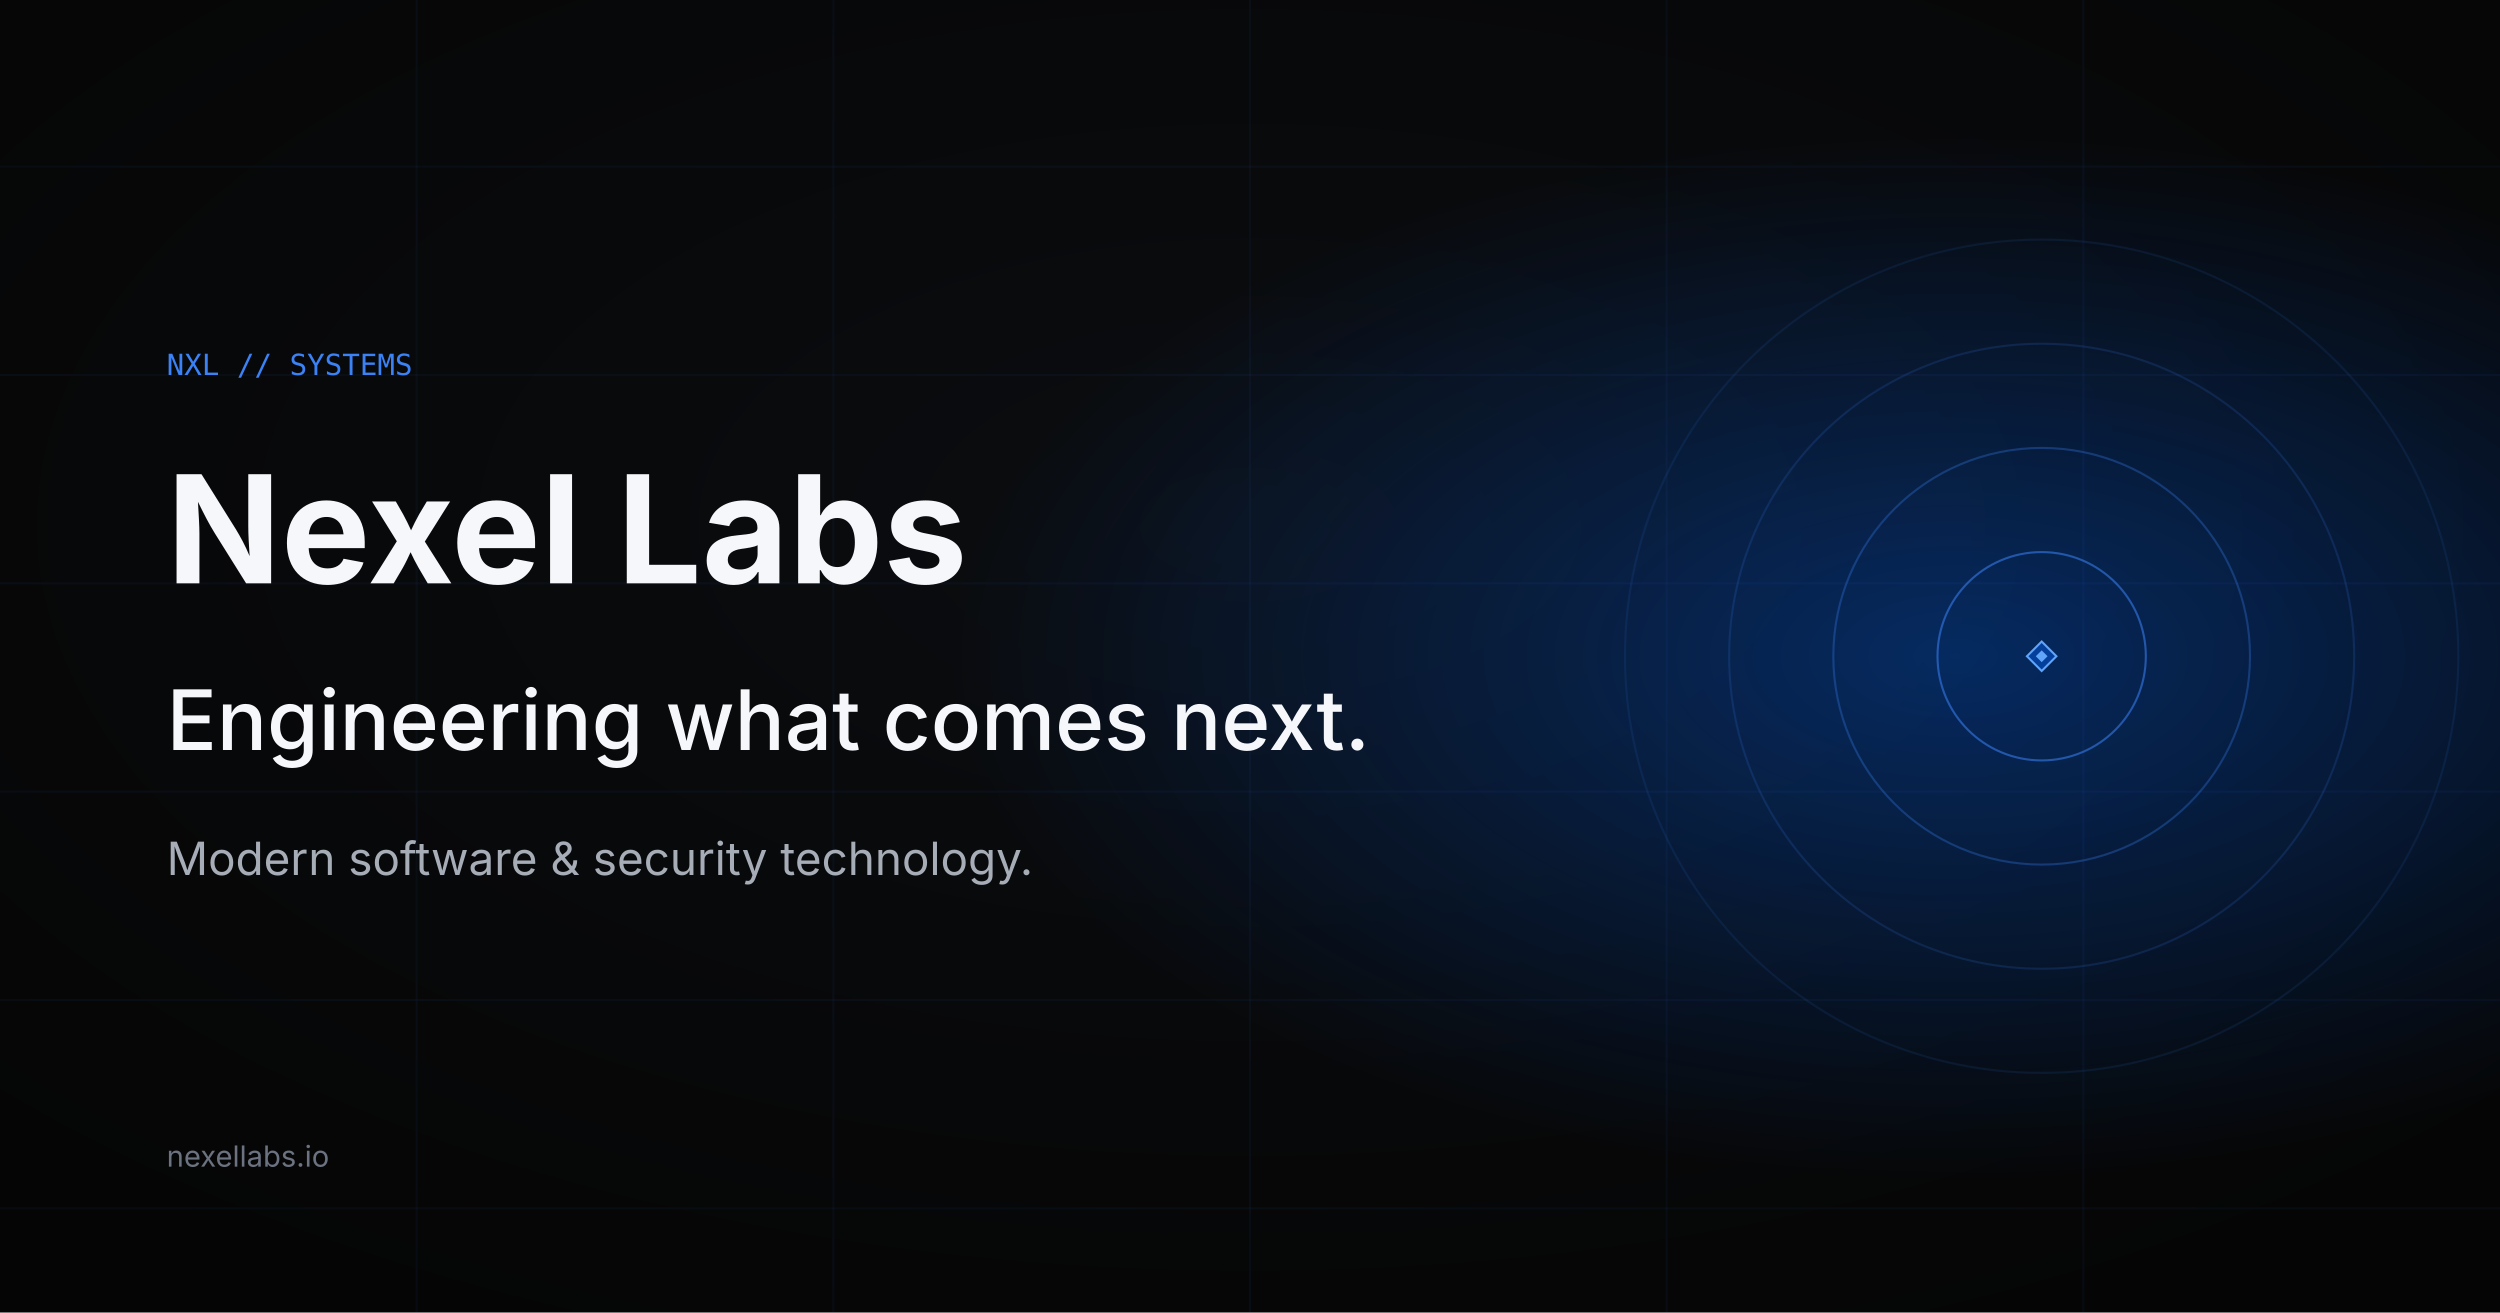
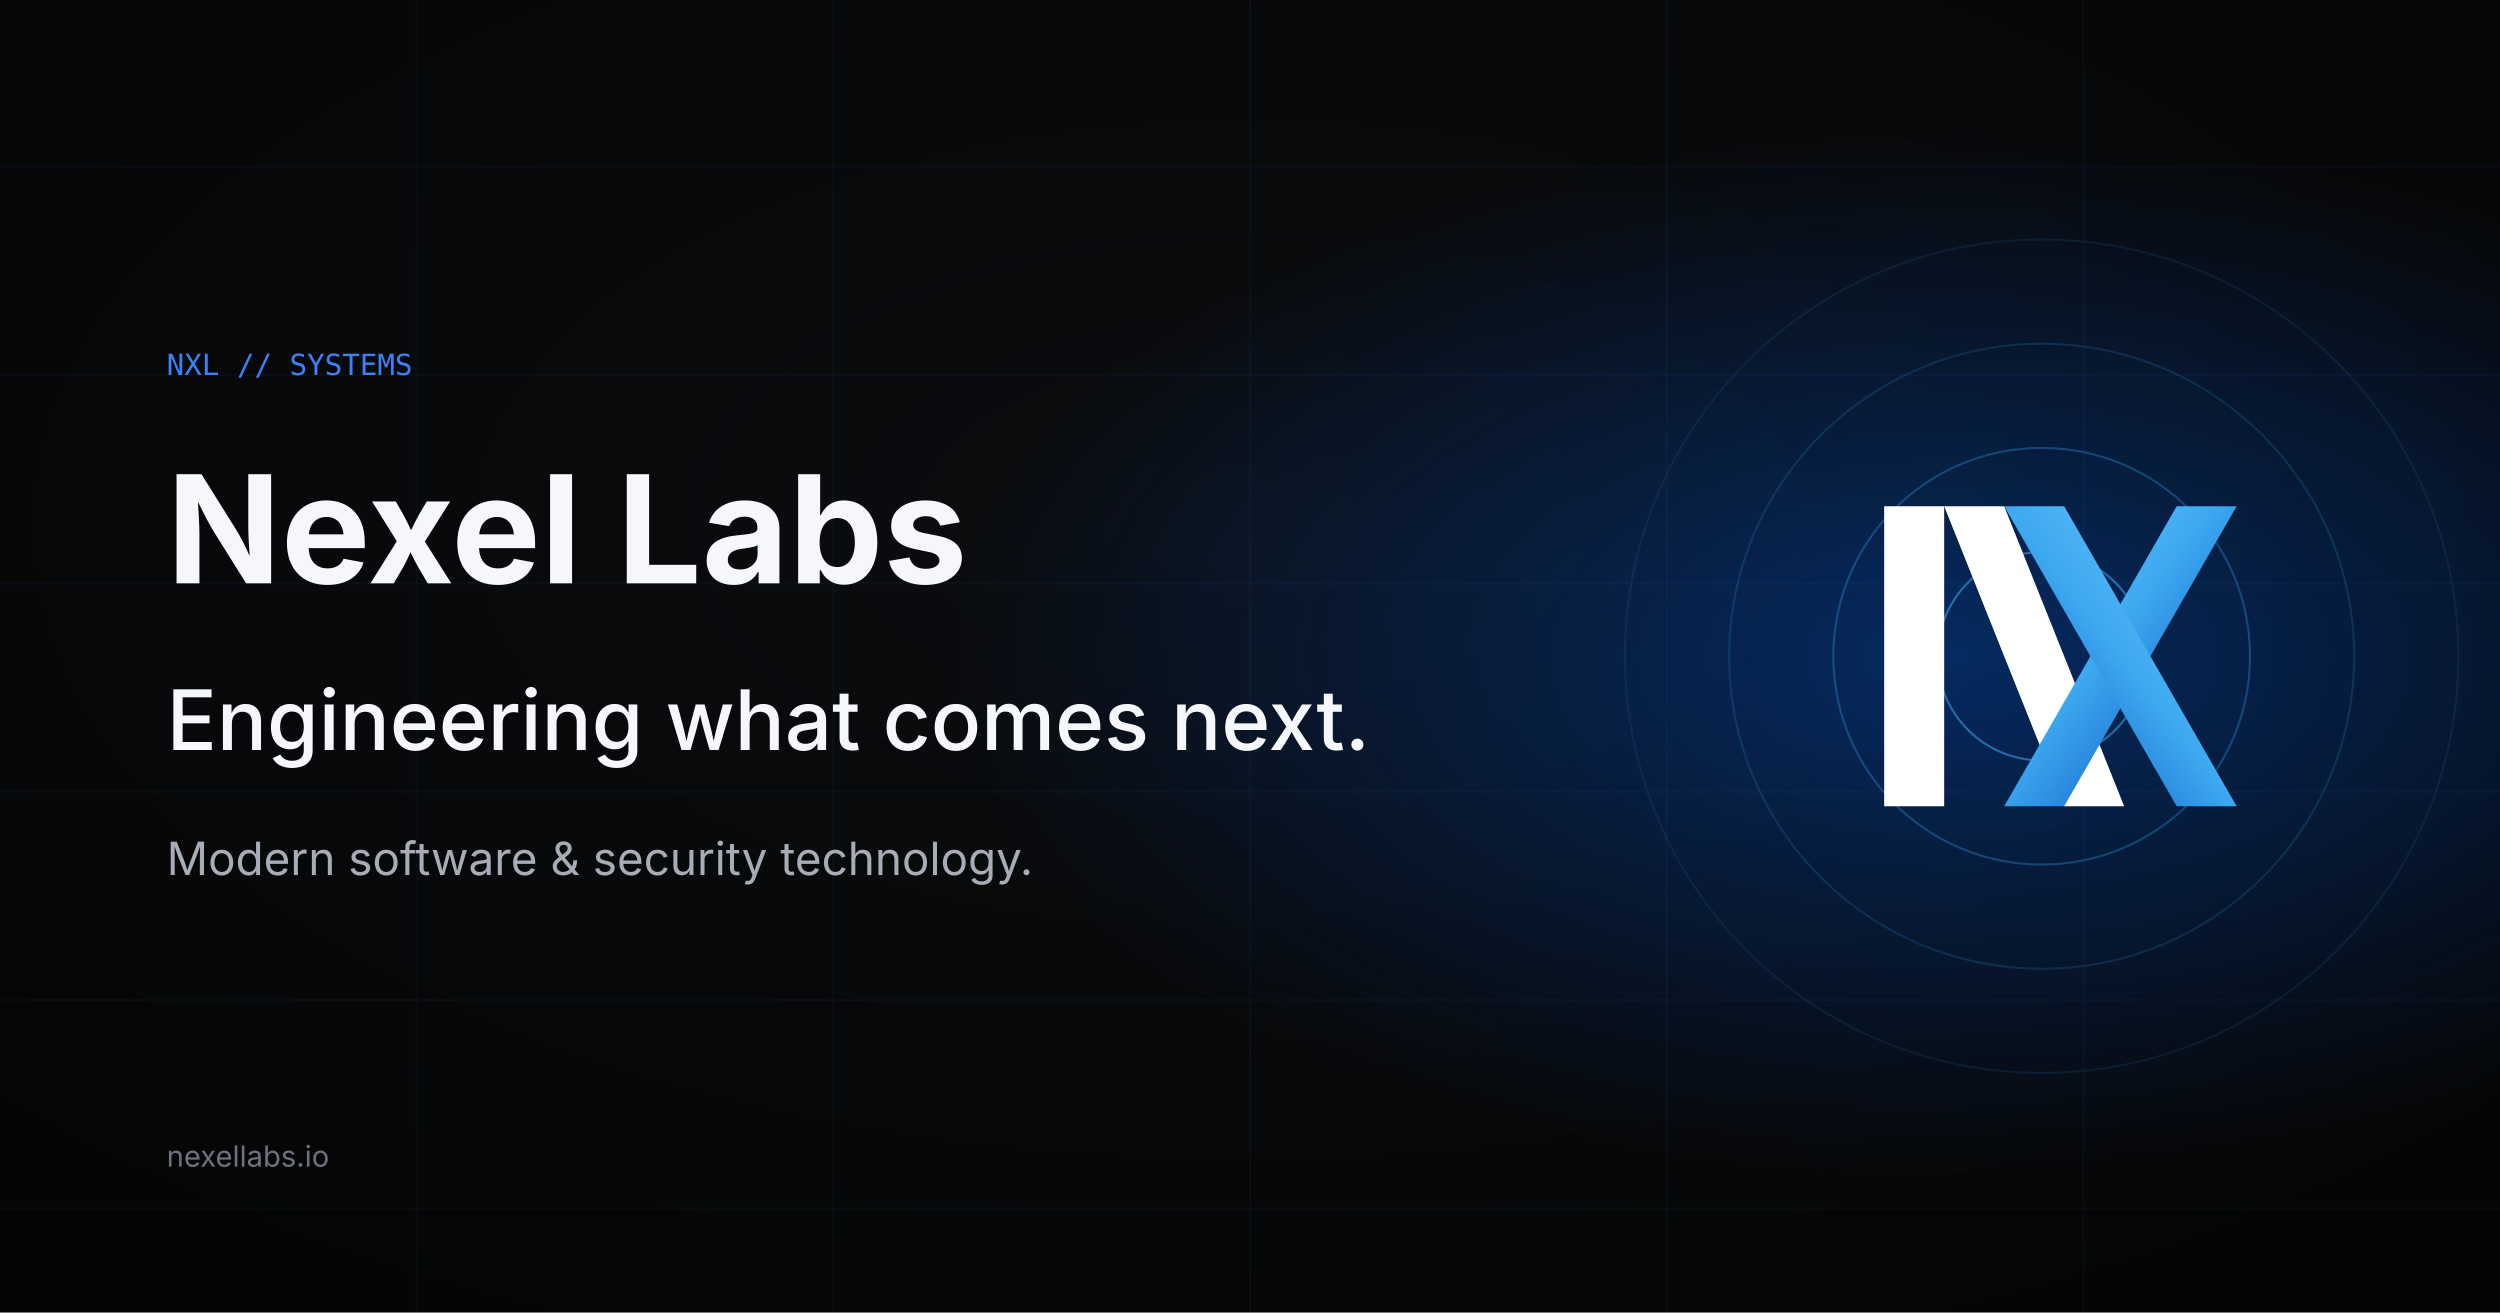
<svg xmlns="http://www.w3.org/2000/svg" viewBox="0 0 1200 630" fill="none" font-family="Inter, ui-sans-serif, system-ui, sans-serif">
  <defs>
    <radialGradient id="ogBg" cx="50%" cy="40%" r="70%">
      <stop offset="0%" stop-color="#0B0D10" />
      <stop offset="100%" stop-color="#050505" />
    </radialGradient>
    <radialGradient id="ogGlow" cx="78%" cy="50%" r="40%">
      <stop offset="0%" stop-color="#0066FF" stop-opacity="0.35" />
      <stop offset="100%" stop-color="#0066FF" stop-opacity="0" />
    </radialGradient>
  </defs>
  <rect width="1200" height="630" fill="url(#ogBg)" />
  <rect width="1200" height="630" fill="url(#ogGlow)" />
  <g stroke="#3B82F6" stroke-opacity="0.05" stroke-width="1">
    <line x1="0" y1="80" x2="1200" y2="80" />
    <line x1="0" y1="180" x2="1200" y2="180" />
    <line x1="0" y1="280" x2="1200" y2="280" />
    <line x1="0" y1="380" x2="1200" y2="380" />
    <line x1="0" y1="480" x2="1200" y2="480" />
    <line x1="0" y1="580" x2="1200" y2="580" />
    <line x1="200" y1="0" x2="200" y2="630" />
    <line x1="400" y1="0" x2="400" y2="630" />
    <line x1="600" y1="0" x2="600" y2="630" />
    <line x1="800" y1="0" x2="800" y2="630" />
    <line x1="1000" y1="0" x2="1000" y2="630" />
  </g>
-   <g stroke="#3B82F6" fill="none">
+   <g stroke="#3DA9F0" fill="none">
    <circle cx="980" cy="315" r="200" stroke-opacity="0.10" />
    <circle cx="980" cy="315" r="150" stroke-opacity="0.16" />
    <circle cx="980" cy="315" r="100" stroke-opacity="0.30" />
    <circle cx="980" cy="315" r="50" stroke-opacity="0.55" />
  </g>
-   <g transform="translate(980 315)">
-     <rect x="-5" y="-5" width="10" height="10" transform="rotate(45)" stroke="#60A5FA" stroke-width="1" fill="#0066FF" fill-opacity="0.4" />
-     <rect x="-2" y="-2" width="4" height="4" transform="rotate(45)" fill="#60A5FA" />
+   <defs>
+     <linearGradient id="ogGrad1" x1="0" y1="0" x2="1" y2="1">
+       <stop offset="0%" stop-color="#7CC8FF" />
+       <stop offset="45%" stop-color="#3DA9F0" />
+       <stop offset="100%" stop-color="#003FB8" />
+     </linearGradient>
+     <linearGradient id="ogGrad2" x1="1" y1="0" x2="0" y2="1">
+       <stop offset="0%" stop-color="#7CC8FF" />
+       <stop offset="50%" stop-color="#3DA9F0" />
+       <stop offset="100%" stop-color="#003FB8" />
+     </linearGradient>
+   </defs>
+   <g transform="translate(980 315) scale(1.8)">
+     <path d="M -42 -40 L -26 -40 L -26 40 L -42 40 Z" fill="#FFFFFF" />
+     <path d="M -26 -40 L -10 -40 L 22 40 L 6 40 Z" fill="#FFFFFF" />
+     <path d="M 36 -40 L 52 -40 L 6 40 L -10 40 Z" fill="url(#ogGrad1)" />
+     <path d="M -10 -40 L 6 -40 L 52 40 L 36 40 Z" fill="url(#ogGrad2)" />
  </g>
  <text x="80" y="180" fill="#3B82F6" font-size="14" font-family="ui-monospace, SFMono-Regular, Menlo, monospace">NXL // SYSTEMS</text>
  <text x="80" y="280" fill="#F5F7FA" font-size="72" font-weight="700">Nexel Labs</text>
  <text x="80" y="360" fill="#F5F7FA" font-size="40" font-weight="500">Engineering what comes next.</text>
  <text x="80" y="420" fill="#A7ADB7" font-size="22">Modern software &amp; security technology.</text>
  <text x="80" y="560" fill="#6B7280" font-size="14">nexellabs.io</text>
</svg>
